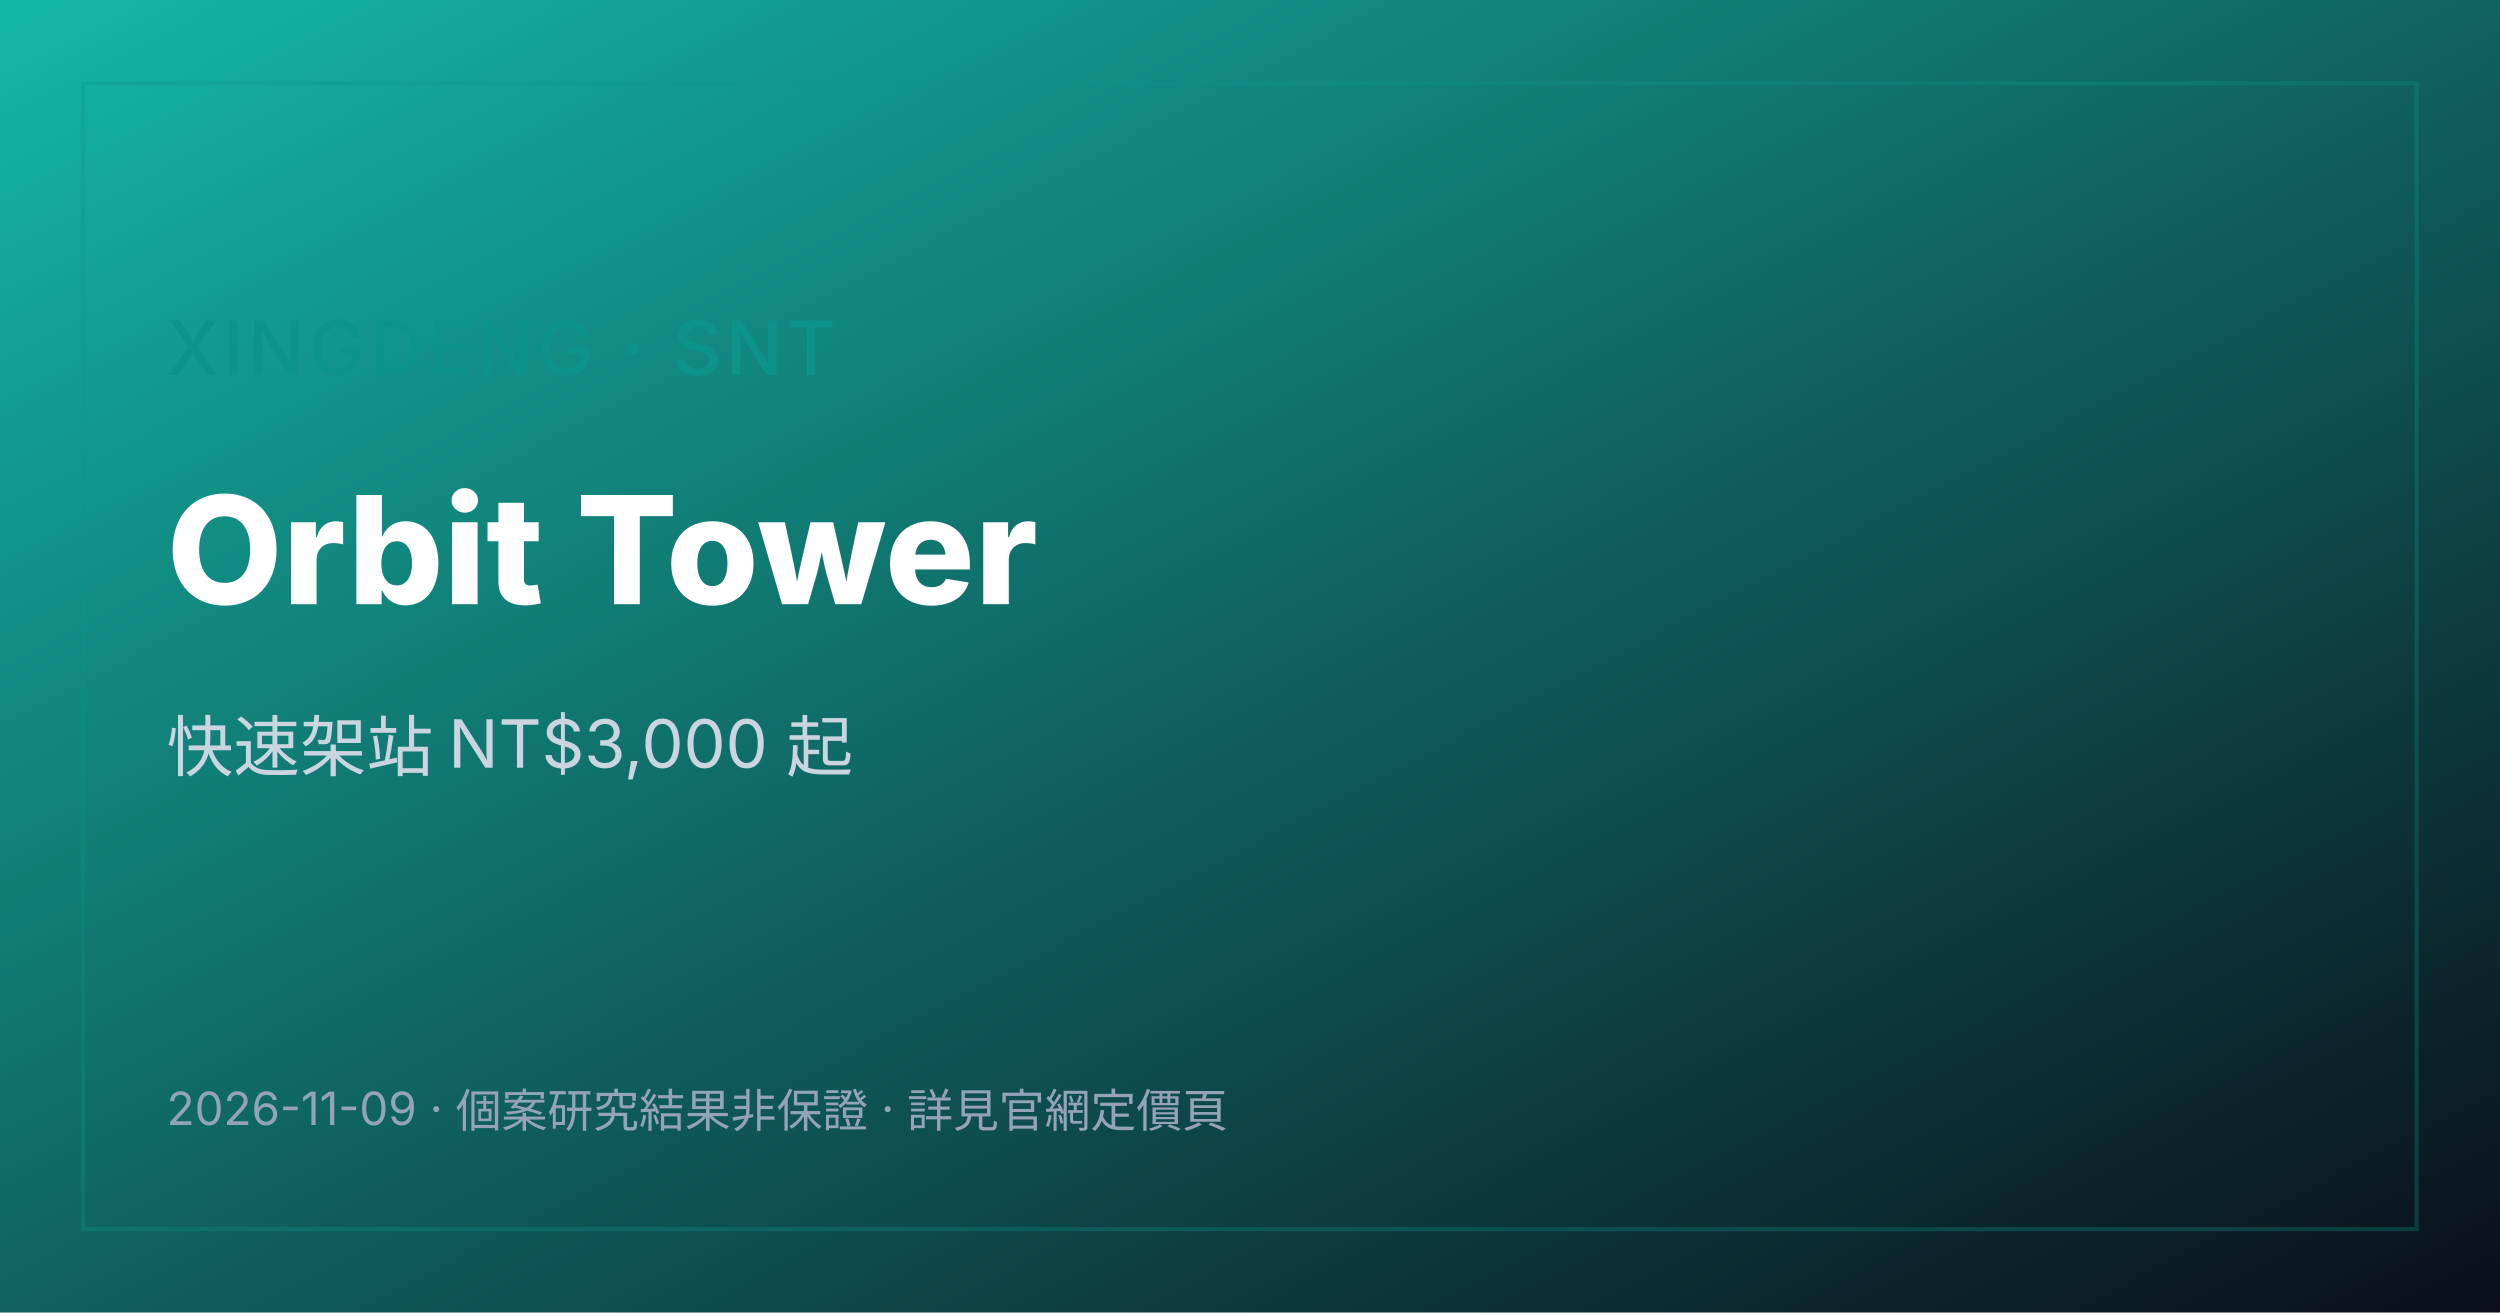
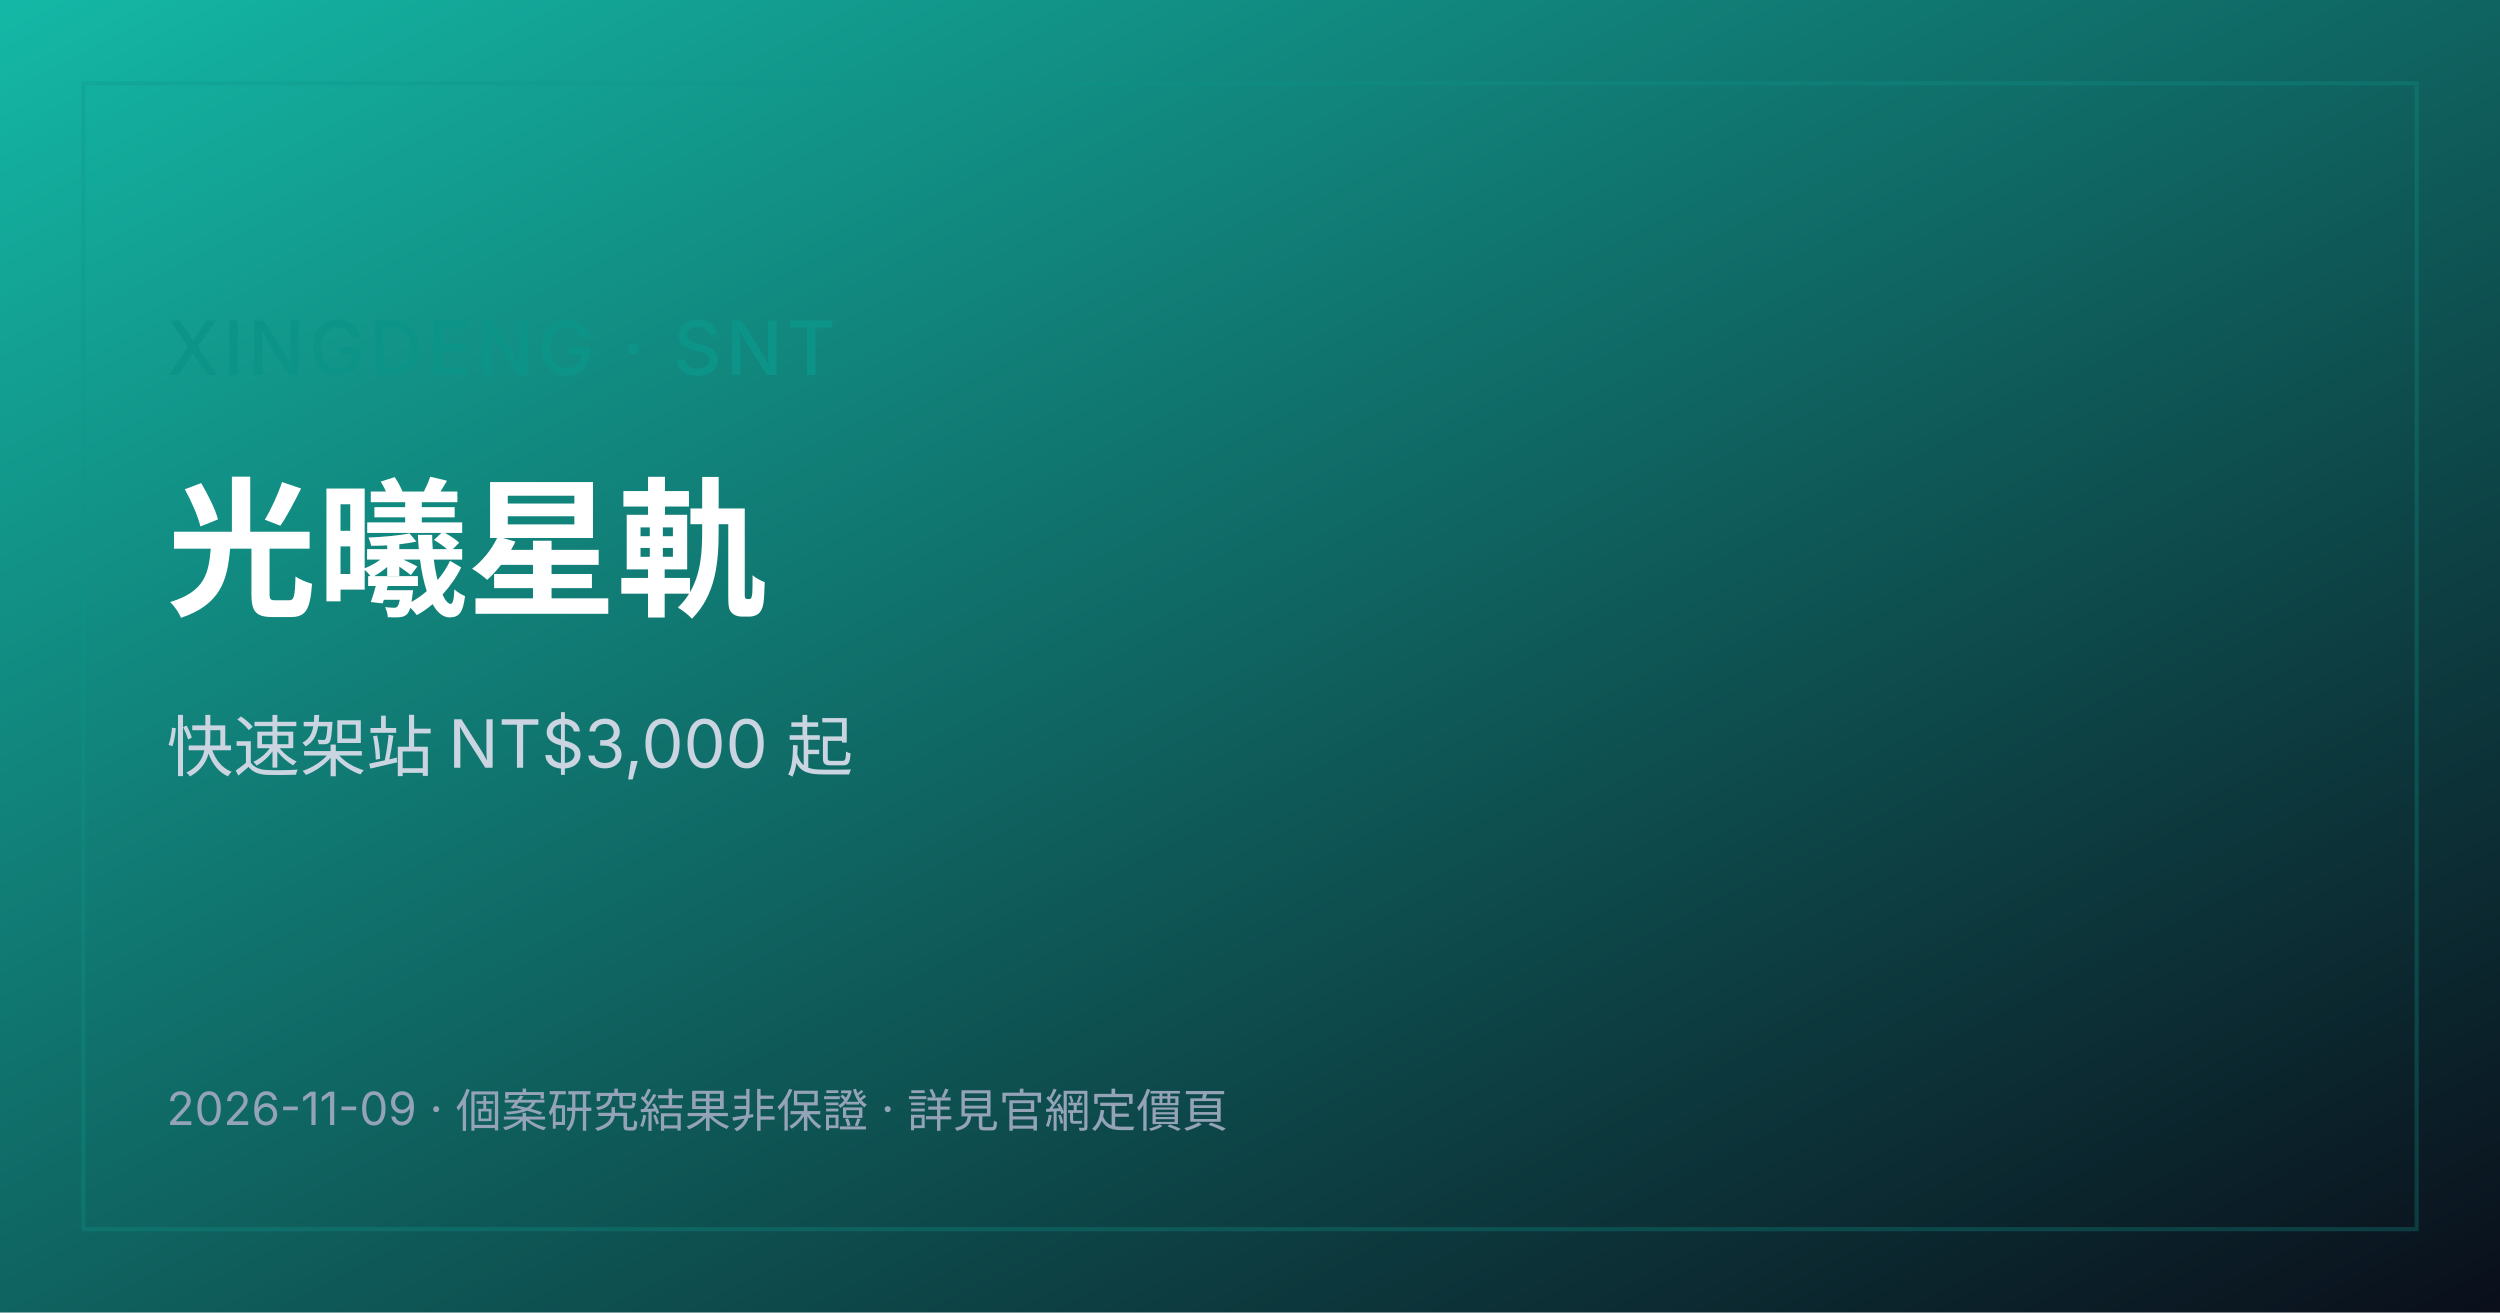
<svg xmlns="http://www.w3.org/2000/svg" width="1200" height="630" viewBox="0 0 1200 630">
  <defs>
    <linearGradient id="g" x1="0" y1="0" x2="1" y2="1">
      <stop offset="0%" stop-color="#14b8a6" />
      <stop offset="100%" stop-color="#0a0e1a" />
    </linearGradient>
  </defs>
  <rect width="1200" height="630" fill="url(#g)" />
  <rect x="40" y="40" width="1120" height="550" fill="none" stroke="#0d9488" stroke-width="2" opacity="0.3" />
  <text x="80" y="180" font-family="system-ui, -apple-system, 'PingFang TC', 'Microsoft JhengHei', sans-serif" font-size="36" fill="#0d9488" font-weight="500" letter-spacing="2">XINGDENG · SNT</text>
-   <text x="80" y="290" font-family="system-ui, -apple-system, 'PingFang TC', 'Microsoft JhengHei', sans-serif" font-size="72" fill="#ffffff" font-weight="800">Orbit Tower</text>
+   <text x="80" y="290" font-family="system-ui, -apple-system, 'PingFang TC', 'Microsoft JhengHei', sans-serif" font-size="72" fill="#ffffff" font-weight="800">光曦星軌</text>
  <text x="80" y="370" font-family="system-ui, -apple-system, 'PingFang TC', 'Microsoft JhengHei', sans-serif" font-size="32" fill="#cbd5e1" font-weight="400">快速架站 NT$3,000 起</text>
  <text x="80" y="540" font-family="system-ui, -apple-system, sans-serif" font-size="22" fill="#94a3b8">2026-11-09 · 個案研究結果非保證 · 詳見官網定價頁</text>
</svg>
